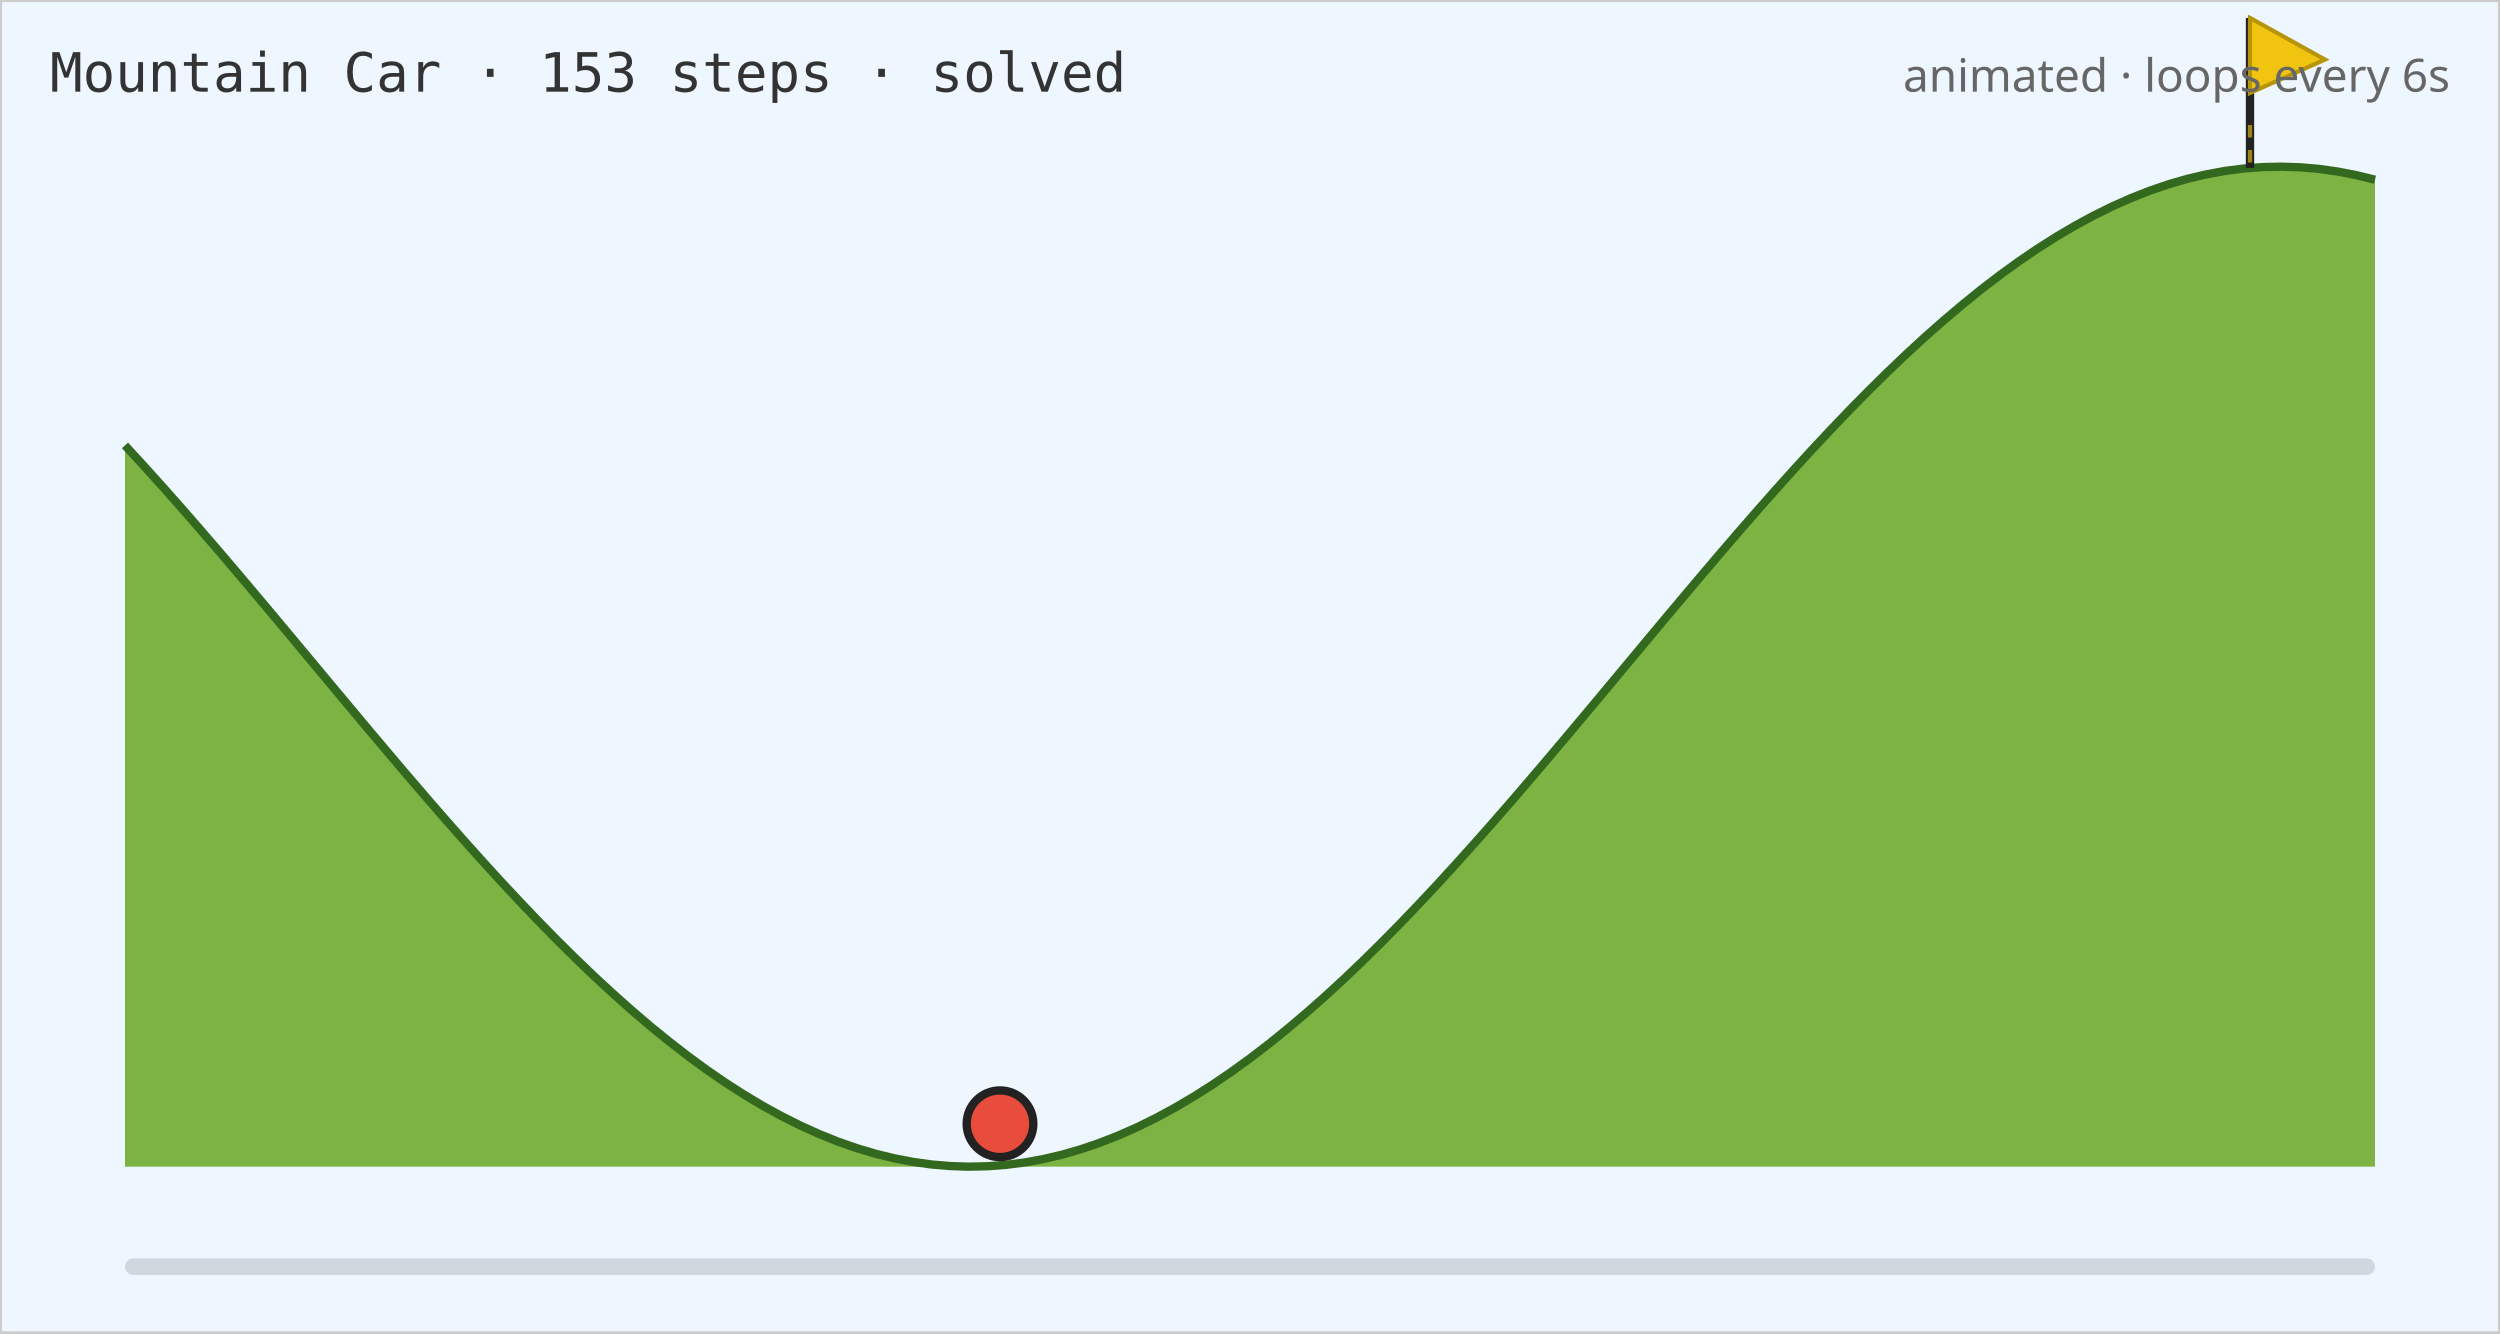
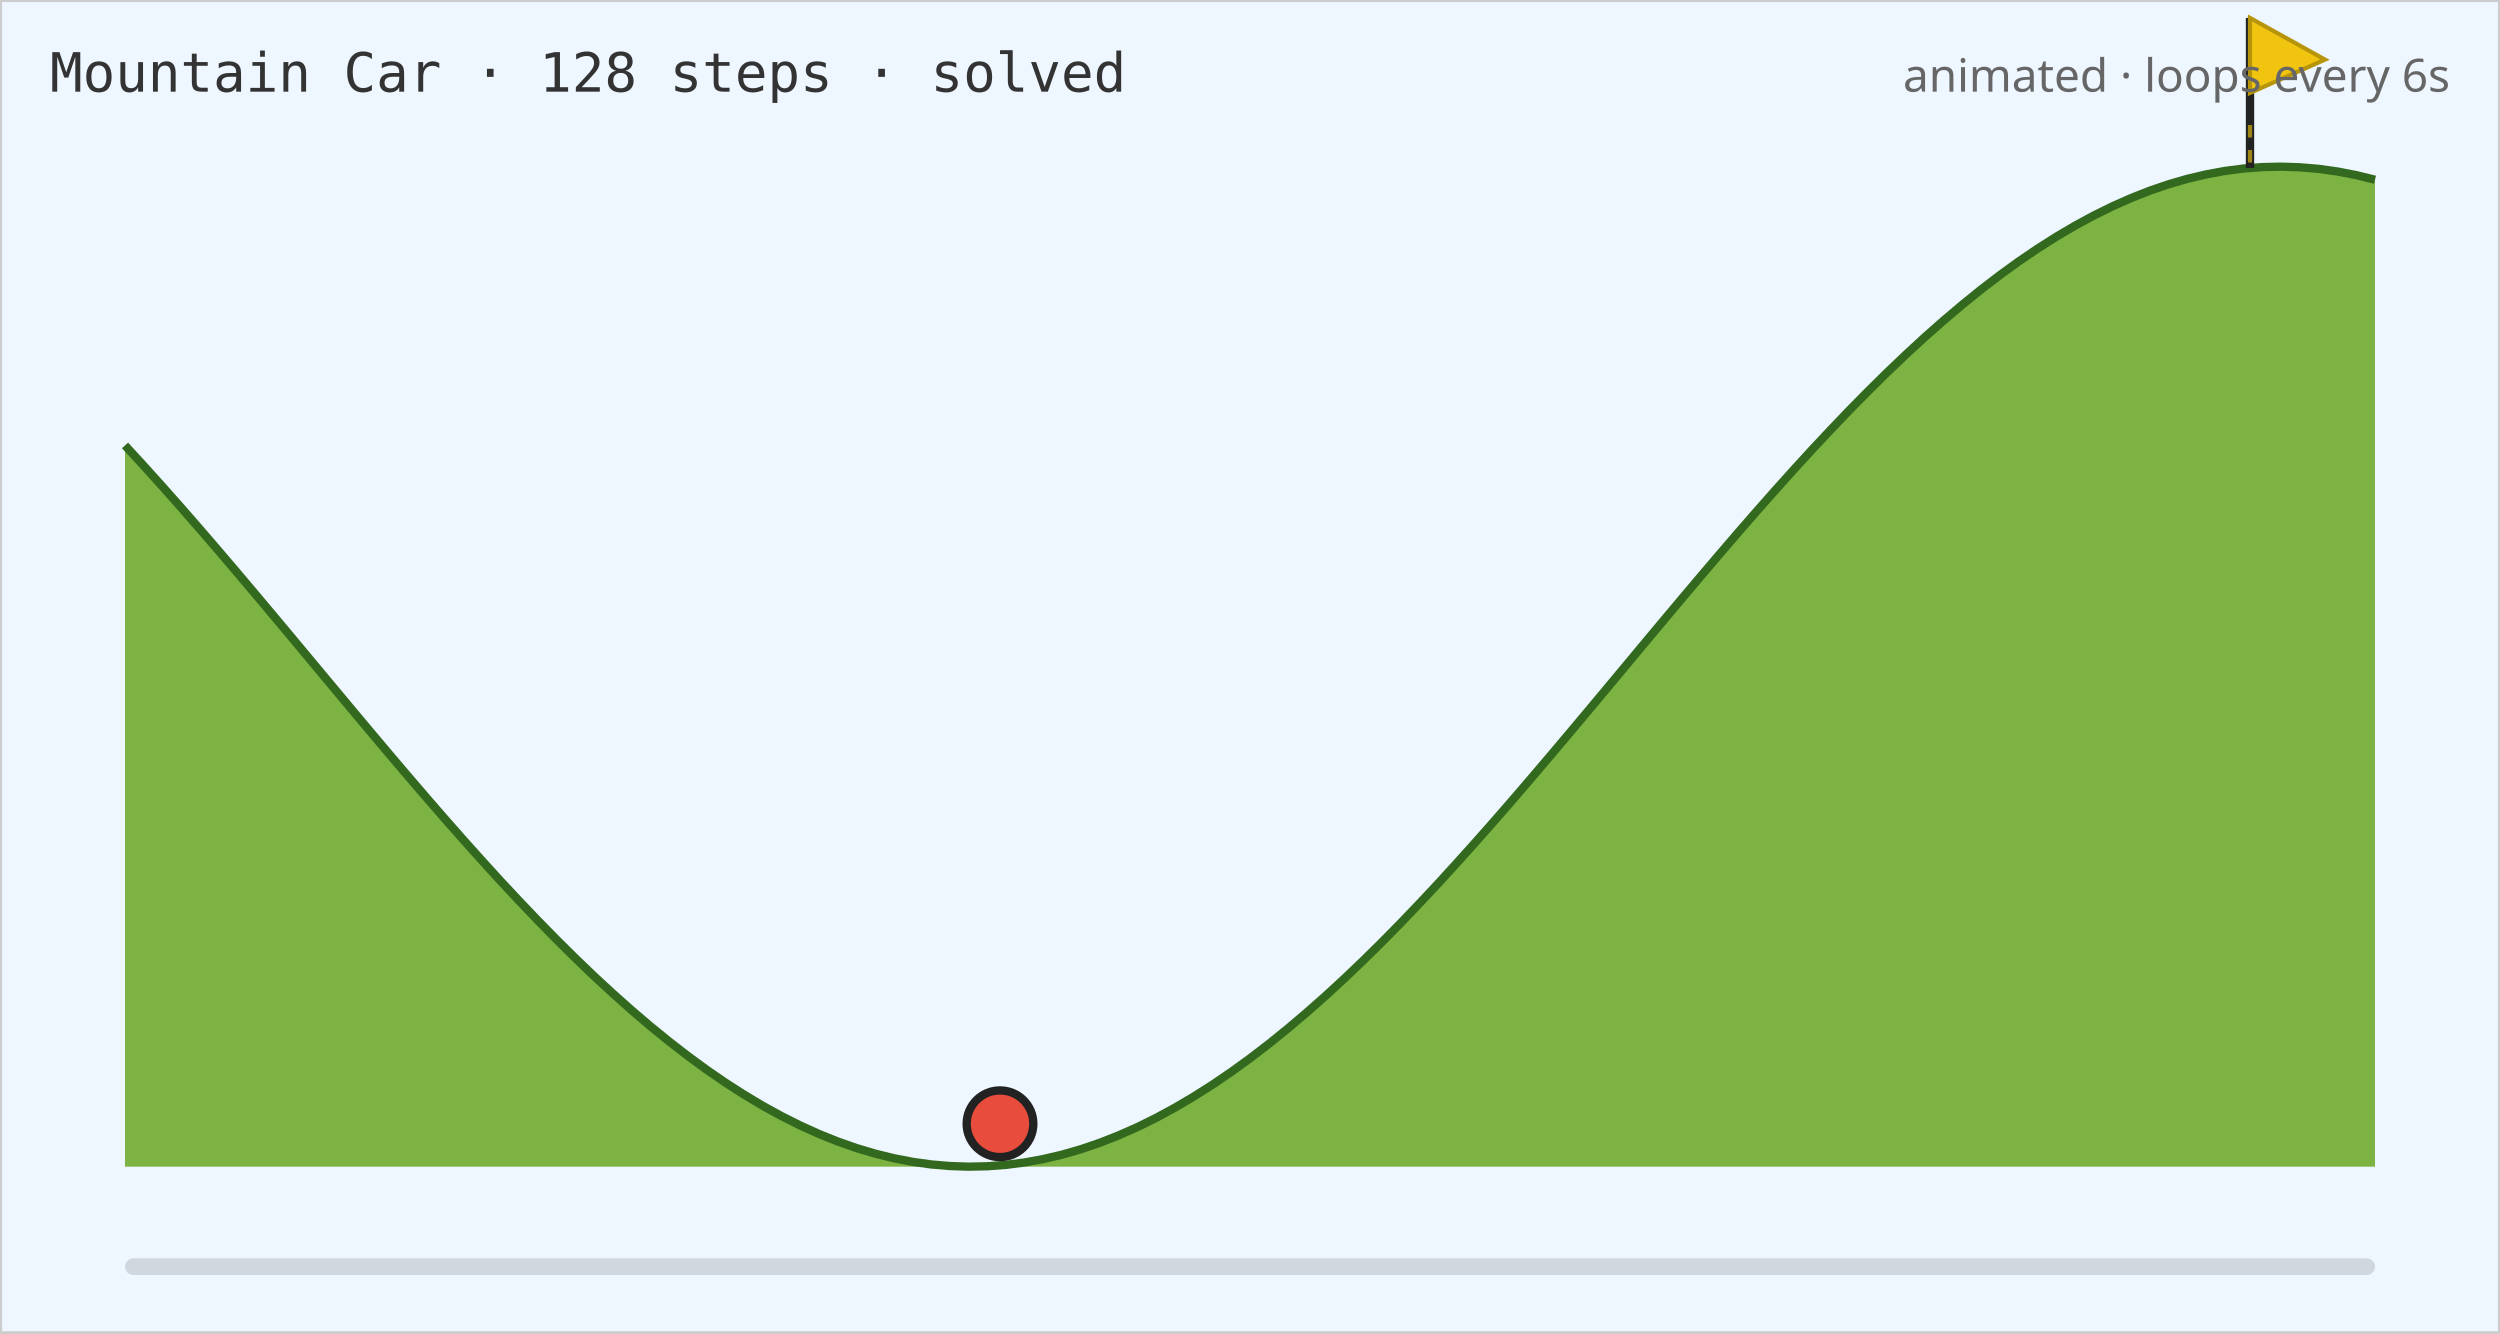
- <svg xmlns="http://www.w3.org/2000/svg" viewBox="0 0 600 320" width="600" height="320" role="img" aria-label="Mountain Car champion run, animated through 154 keyframes">
+ <svg xmlns="http://www.w3.org/2000/svg" viewBox="0 0 600 320" width="600" height="320" role="img" aria-label="Mountain Car champion run, animated through 129 keyframes">
  <rect width="600" height="320" fill="#eef6ff" />
  <rect x="0" y="0" width="600" height="320" fill="none" stroke="#cccccc" />
  <path class="hill-fill" d="M30.00,106.90 L34.50,111.79 L39.00,116.78 L43.50,121.86 L48.00,127.02 L52.50,132.24 L57.00,137.52 L61.50,142.85 L66.00,148.21 L70.50,153.59 L75.00,158.99 L79.50,164.39 L84.00,169.78 L88.50,175.15 L93.00,180.49 L97.50,185.79 L102.00,191.03 L106.50,196.22 L111.00,201.33 L115.50,206.35 L120.00,211.29 L124.50,216.11 L129.00,220.83 L133.50,225.42 L138.00,229.88 L142.50,234.20 L147.00,238.36 L151.50,242.37 L156.00,246.22 L160.50,249.88 L165.00,253.37 L169.50,256.67 L174.00,259.77 L178.50,262.66 L183.00,265.36 L187.50,267.83 L192.00,270.09 L196.50,272.13 L201.00,273.94 L205.50,275.52 L210.00,276.86 L214.50,277.97 L219.00,278.84 L223.50,279.47 L228.00,279.85 L232.50,280.00 L237.00,279.90 L241.50,279.56 L246.00,278.98 L250.50,278.15 L255.00,277.09 L259.50,275.79 L264.00,274.25 L268.50,272.48 L273.00,270.49 L277.50,268.27 L282.00,265.83 L286.50,263.18 L291.00,260.32 L295.50,257.26 L300.00,254.00 L304.50,250.55 L309.00,246.91 L313.50,243.10 L318.00,239.13 L322.50,234.99 L327.00,230.70 L331.50,226.26 L336.00,221.70 L340.50,217.00 L345.00,212.20 L349.50,207.28 L354.00,202.27 L358.50,197.18 L363.00,192.01 L367.50,186.77 L372.00,181.48 L376.50,176.15 L381.00,170.79 L385.50,165.40 L390.00,160.00 L394.50,154.60 L399.00,149.21 L403.50,143.85 L408.00,138.52 L412.50,133.23 L417.00,127.99 L421.50,122.82 L426.00,117.73 L430.50,112.72 L435.00,107.80 L439.50,103.00 L444.00,98.30 L448.50,93.74 L453.00,89.30 L457.50,85.01 L462.00,80.87 L466.50,76.90 L471.00,73.09 L475.50,69.45 L480.00,66.00 L484.50,62.74 L489.00,59.68 L493.50,56.82 L498.00,54.17 L502.50,51.73 L507.00,49.51 L511.50,47.52 L516.00,45.75 L520.50,44.21 L525.00,42.91 L529.50,41.85 L534.00,41.02 L538.50,40.44 L543.00,40.10 L547.50,40.00 L552.00,40.15 L556.50,40.53 L561.00,41.16 L565.50,42.03 L570.00,43.14 L570.00,280.00 L30.00,280.00 Z" fill="#7cb342" stroke="none" />
  <path class="hill" d="M30.00,106.90 L34.50,111.79 L39.00,116.78 L43.50,121.86 L48.00,127.02 L52.50,132.24 L57.00,137.52 L61.50,142.85 L66.00,148.21 L70.50,153.59 L75.00,158.99 L79.50,164.39 L84.00,169.78 L88.50,175.15 L93.00,180.49 L97.50,185.79 L102.00,191.03 L106.50,196.22 L111.00,201.33 L115.50,206.35 L120.00,211.29 L124.50,216.11 L129.00,220.83 L133.50,225.42 L138.00,229.88 L142.50,234.20 L147.00,238.36 L151.50,242.37 L156.00,246.22 L160.50,249.88 L165.00,253.37 L169.50,256.67 L174.00,259.77 L178.50,262.66 L183.00,265.36 L187.50,267.83 L192.00,270.09 L196.50,272.13 L201.00,273.94 L205.50,275.52 L210.00,276.86 L214.50,277.97 L219.00,278.84 L223.50,279.47 L228.00,279.85 L232.50,280.00 L237.00,279.90 L241.50,279.56 L246.00,278.98 L250.50,278.15 L255.00,277.09 L259.50,275.79 L264.00,274.25 L268.50,272.48 L273.00,270.49 L277.50,268.27 L282.00,265.83 L286.50,263.18 L291.00,260.32 L295.50,257.26 L300.00,254.00 L304.50,250.55 L309.00,246.91 L313.50,243.10 L318.00,239.13 L322.50,234.99 L327.00,230.70 L331.50,226.26 L336.00,221.70 L340.50,217.00 L345.00,212.20 L349.50,207.28 L354.00,202.27 L358.50,197.18 L363.00,192.01 L367.50,186.77 L372.00,181.48 L376.50,176.15 L381.00,170.79 L385.50,165.40 L390.00,160.00 L394.50,154.60 L399.00,149.21 L403.50,143.85 L408.00,138.52 L412.50,133.23 L417.00,127.99 L421.50,122.82 L426.00,117.73 L430.50,112.72 L435.00,107.80 L439.50,103.00 L444.00,98.30 L448.50,93.74 L453.00,89.30 L457.50,85.01 L462.00,80.87 L466.50,76.90 L471.00,73.09 L475.50,69.45 L480.00,66.00 L484.50,62.74 L489.00,59.68 L493.50,56.82 L498.00,54.17 L502.50,51.73 L507.00,49.51 L511.50,47.52 L516.00,45.75 L520.50,44.21 L525.00,42.91 L529.50,41.85 L534.00,41.02 L538.50,40.44 L543.00,40.10 L547.50,40.00 L552.00,40.15 L556.50,40.53 L561.00,41.16 L565.50,42.03 L570.00,43.14" fill="none" stroke="#33691e" stroke-width="2" />
  <g class="goal">
    <line x1="540.00" y1="40.30" x2="540.00" y2="4.30" stroke="#222" stroke-width="2" />
    <polygon points="540.00,4.30 558.00,14.30 540.00,22.30" fill="#f1c40f" stroke="#b7950b" />
    <line x1="540.00" y1="30.00" x2="540.00" y2="40.30" stroke="#f1c40f" stroke-width="1" stroke-dasharray="3 3" opacity="0.6" />
  </g>
  <circle class="car" cx="240.00" cy="269.70" r="8" fill="#e74c3c" stroke="#222" stroke-width="2">
-     <animate attributeName="cx" values="240.00;240.25;240.74;241.47;242.44;243.64;245.06;246.68;248.51;250.52;252.69;255.02;257.49;260.07;262.75;265.51;268.33;271.19;274.07;276.95;279.81;282.64;285.40;288.09;290.68;293.17;295.53;297.75;299.82;301.72;303.45;304.99;306.34;307.48;308.41;309.13;309.64;309.92;309.98;309.82;309.43;308.83;308.01;306.98;305.74;304.31;302.68;300.87;298.89;296.75;294.46;292.04;289.50;286.86;284.14;281.34;278.50;275.63;272.75;269.87;267.03;263.63;259.71;255.29;250.40;245.08;239.38;233.32;226.96;220.34;213.52;206.55;199.46;192.33;185.19;178.10;171.09;164.23;157.53;151.05;144.82;138.87;133.22;127.90;122.93;118.34;114.12;110.30;106.89;103.89;101.31;99.16;97.43;96.14;95.29;94.87;94.88;95.33;96.22;97.55;99.30;101.49;104.10;107.13;110.57;114.42;118.66;123.29;128.28;133.63;139.90;147.07;155.11;163.98;173.62;183.98;195.00;206.59;218.68;231.17;243.98;257.01;270.15;283.32;296.44;309.40;322.15;334.61;346.74;358.48;369.81;380.71;391.16;401.16;410.71;419.83;428.53;436.84;444.78;452.38;459.67;466.68;473.46;480.03;486.43;492.71;498.90;505.04;511.18;517.35;523.61;529.98;536.54;543.31" dur="6s" repeatCount="indefinite" calcMode="linear" fill="freeze" />
-     <animate attributeName="cy" values="269.70;269.68;269.63;269.56;269.46;269.31;269.12;268.87;268.54;268.15;267.66;267.08;266.40;265.60;264.70;263.68;262.55;261.32;259.98;258.55;257.05;255.47;253.85;252.20;250.53;248.87;247.24;245.65;244.13;242.70;241.37;240.16;239.09;238.16;237.40;236.80;236.39;236.15;236.10;236.24;236.56;237.06;237.73;238.57;239.56;240.70;241.97;243.35;244.82;246.38;247.98;249.63;251.30;252.96;254.60;256.20;257.75;259.22;260.61;261.90;263.09;264.38;265.72;267.01;268.17;269.11;269.75;270.00;269.79;269.05;267.75;265.85;263.35;260.25;256.59;252.41;247.79;242.78;237.48;231.98;226.37;220.72;215.14;209.69;204.45;199.47;194.82;190.54;186.66;183.22;180.23;177.73;175.71;174.19;173.19;172.69;172.71;173.24;174.29;175.84;177.89;180.44;183.46;186.93;190.84;195.15;199.83;204.83;210.09;215.55;221.72;228.43;235.47;242.59;249.51;255.91;261.47;265.86;268.79;269.98;269.27;266.54;261.78;255.08;246.60;236.58;225.32;213.12;200.31;187.20;174.06;161.14;148.61;136.64;125.33;114.73;104.90;95.82;87.50;79.91;73.00;66.74;61.08;55.98;51.40;47.30;43.66;40.45;37.65;35.26;33.29;31.75;30.67;30.09" dur="6s" repeatCount="indefinite" calcMode="linear" fill="freeze" />
-     <animate attributeName="fill" values="#e74c3c;#e74c3c;#e74c3c;#e74c3c;#e74c3c;#e74c3c;#e74c3c;#e74c3c;#e74c3c;#e74c3c;#e74c3c;#e74c3c;#e74c3c;#e74c3c;#e74c3c;#e74c3c;#e74c3c;#e74c3c;#e74c3c;#e74c3c;#e74c3c;#e74c3c;#e74c3c;#e74c3c;#e74c3c;#e74c3c;#e74c3c;#e74c3c;#e74c3c;#e74c3c;#e74c3c;#e74c3c;#e74c3c;#e74c3c;#e74c3c;#e74c3c;#e74c3c;#e74c3c;#e74c3c;#e74c3c;#e74c3c;#e74c3c;#e74c3c;#e74c3c;#e74c3c;#e74c3c;#e74c3c;#e74c3c;#e74c3c;#e74c3c;#e74c3c;#e74c3c;#e74c3c;#e74c3c;#e74c3c;#e74c3c;#e74c3c;#e74c3c;#e74c3c;#e74c3c;#e74c3c;#e74c3c;#e74c3c;#e74c3c;#e74c3c;#e74c3c;#e74c3c;#e74c3c;#e74c3c;#e74c3c;#e74c3c;#e74c3c;#e74c3c;#e74c3c;#e74c3c;#e74c3c;#e74c3c;#e74c3c;#e74c3c;#e74c3c;#e74c3c;#e74c3c;#e74c3c;#e74c3c;#e74c3c;#e74c3c;#e74c3c;#e74c3c;#e74c3c;#e74c3c;#e74c3c;#e74c3c;#e74c3c;#e74c3c;#e74c3c;#e74c3c;#e74c3c;#e74c3c;#e74c3c;#e74c3c;#e74c3c;#e74c3c;#e74c3c;#e74c3c;#e74c3c;#e74c3c;#e74c3c;#e74c3c;#e74c3c;#e74c3c;#e74c3c;#e74c3c;#e74c3c;#e74c3c;#e74c3c;#e74c3c;#e74c3c;#e74c3c;#e74c3c;#e74c3c;#e74c3c;#e74c3c;#e74c3c;#e74c3c;#e74c3c;#e74c3c;#e74c3c;#e74c3c;#e74c3c;#e74c3c;#e74c3c;#e74c3c;#e74c3c;#e74c3c;#e74c3c;#e74c3c;#e74c3c;#e74c3c;#e74c3c;#e74c3c;#e74c3c;#e74c3c;#e74c3c;#e74c3c;#e74c3c;#e74c3c;#e74c3c;#e74c3c;#e74c3c;#e74c3c;#e74c3c;#e74c3c;#e74c3c;#2ecc71" dur="6s" repeatCount="indefinite" calcMode="discrete" fill="freeze" />
+     <animate attributeName="cx" values="240.00;240.25;240.74;241.47;242.44;243.64;245.06;246.68;248.51;250.52;252.69;255.02;257.49;260.07;262.75;265.51;268.33;271.19;274.07;276.95;279.81;282.64;285.40;288.09;290.68;293.17;295.53;297.75;299.82;301.72;303.45;304.99;306.34;307.48;308.41;309.13;309.64;309.92;309.98;309.82;309.43;308.83;308.01;306.98;305.74;304.31;302.68;300.87;298.89;296.75;294.46;291.44;287.71;283.28;278.19;272.48;266.18;259.33;251.98;244.20;236.02;227.53;218.78;209.83;200.75;191.61;182.47;173.40;164.44;155.66;147.10;138.81;130.83;123.19;115.91;109.02;102.55;96.49;90.87;85.69;80.96;76.68;72.85;69.46;66.53;64.04;62.00;61.00;61.04;62.12;64.25;67.42;71.64;76.91;83.22;90.59;99.00;108.43;118.88;130.31;142.68;155.94;170.02;184.85;200.32;216.33;232.76;249.50;266.41;283.37;300.27;317.01;333.48;349.63;365.38;380.70;395.58;410.01;424.01;437.59;450.81;463.72;476.37;488.83;501.18;513.50;525.87;538.38;551.13" dur="6s" repeatCount="indefinite" calcMode="linear" fill="freeze" />
+     <animate attributeName="cy" values="269.70;269.68;269.63;269.56;269.46;269.31;269.12;268.87;268.54;268.15;267.66;267.08;266.40;265.60;264.70;263.68;262.55;261.32;259.98;258.55;257.05;255.47;253.85;252.20;250.53;248.87;247.24;245.65;244.13;242.70;241.37;240.16;239.09;238.16;237.40;236.80;236.39;236.15;236.10;236.24;236.56;237.06;237.73;238.57;239.56;240.70;241.97;243.35;244.82;246.38;247.98;250.03;252.44;255.10;257.91;260.73;263.43;265.84;267.83;269.24;269.94;269.83;268.80;266.81;263.84;259.91;255.05;249.36;242.95;235.93;228.46;220.67;212.71;204.72;196.81;189.09;181.67;174.61;167.97;161.80;156.14;151.01;146.41;142.35;138.84;135.87;133.44;132.25;132.30;133.59;136.12;139.91;144.96;151.28;158.85;167.63;177.54;188.42;200.07;212.18;224.37;236.17;247.04;256.40;263.68;268.35;270.00;268.36;263.33;255.05;243.79;230.02;214.27;197.14;179.25;161.14;143.30;126.15;109.97;95.02;81.44;69.33;58.77;49.79;42.42;36.70;32.69;30.45;30.10" dur="6s" repeatCount="indefinite" calcMode="linear" fill="freeze" />
+     <animate attributeName="fill" values="#e74c3c;#e74c3c;#e74c3c;#e74c3c;#e74c3c;#e74c3c;#e74c3c;#e74c3c;#e74c3c;#e74c3c;#e74c3c;#e74c3c;#e74c3c;#e74c3c;#e74c3c;#e74c3c;#e74c3c;#e74c3c;#e74c3c;#e74c3c;#e74c3c;#e74c3c;#e74c3c;#e74c3c;#e74c3c;#e74c3c;#e74c3c;#e74c3c;#e74c3c;#e74c3c;#e74c3c;#e74c3c;#e74c3c;#e74c3c;#e74c3c;#e74c3c;#e74c3c;#e74c3c;#e74c3c;#e74c3c;#e74c3c;#e74c3c;#e74c3c;#e74c3c;#e74c3c;#e74c3c;#e74c3c;#e74c3c;#e74c3c;#e74c3c;#e74c3c;#e74c3c;#e74c3c;#e74c3c;#e74c3c;#e74c3c;#e74c3c;#e74c3c;#e74c3c;#e74c3c;#e74c3c;#e74c3c;#e74c3c;#e74c3c;#e74c3c;#e74c3c;#e74c3c;#e74c3c;#e74c3c;#e74c3c;#e74c3c;#e74c3c;#e74c3c;#e74c3c;#e74c3c;#e74c3c;#e74c3c;#e74c3c;#e74c3c;#e74c3c;#e74c3c;#e74c3c;#e74c3c;#e74c3c;#e74c3c;#e74c3c;#e74c3c;#e74c3c;#e74c3c;#e74c3c;#e74c3c;#e74c3c;#e74c3c;#e74c3c;#e74c3c;#e74c3c;#e74c3c;#e74c3c;#e74c3c;#e74c3c;#e74c3c;#e74c3c;#e74c3c;#e74c3c;#e74c3c;#e74c3c;#e74c3c;#e74c3c;#e74c3c;#e74c3c;#e74c3c;#e74c3c;#e74c3c;#e74c3c;#e74c3c;#e74c3c;#e74c3c;#e74c3c;#e74c3c;#e74c3c;#e74c3c;#e74c3c;#e74c3c;#e74c3c;#e74c3c;#e74c3c;#e74c3c;#e74c3c;#2ecc71" dur="6s" repeatCount="indefinite" calcMode="discrete" fill="freeze" />
  </circle>
-   <text x="12" y="22" font-family="monospace" font-size="13" fill="#333">Mountain Car · 153 steps · solved</text>
+   <text x="12" y="22" font-family="monospace" font-size="13" fill="#333">Mountain Car · 128 steps · solved</text>
  <text x="588" y="22" text-anchor="end" font-family="sans-serif" font-size="11" fill="#666">animated · loops every 6s</text>
  <rect x="30.00" y="302" width="540.00" height="4" fill="#d0d7de" rx="2" />
  <rect class="progress" x="30.00" y="302" width="0" height="4" fill="#4a90d9" rx="2">
    <animate attributeName="width" values="0;540.00" dur="6s" repeatCount="indefinite" fill="freeze" />
  </rect>
</svg>
